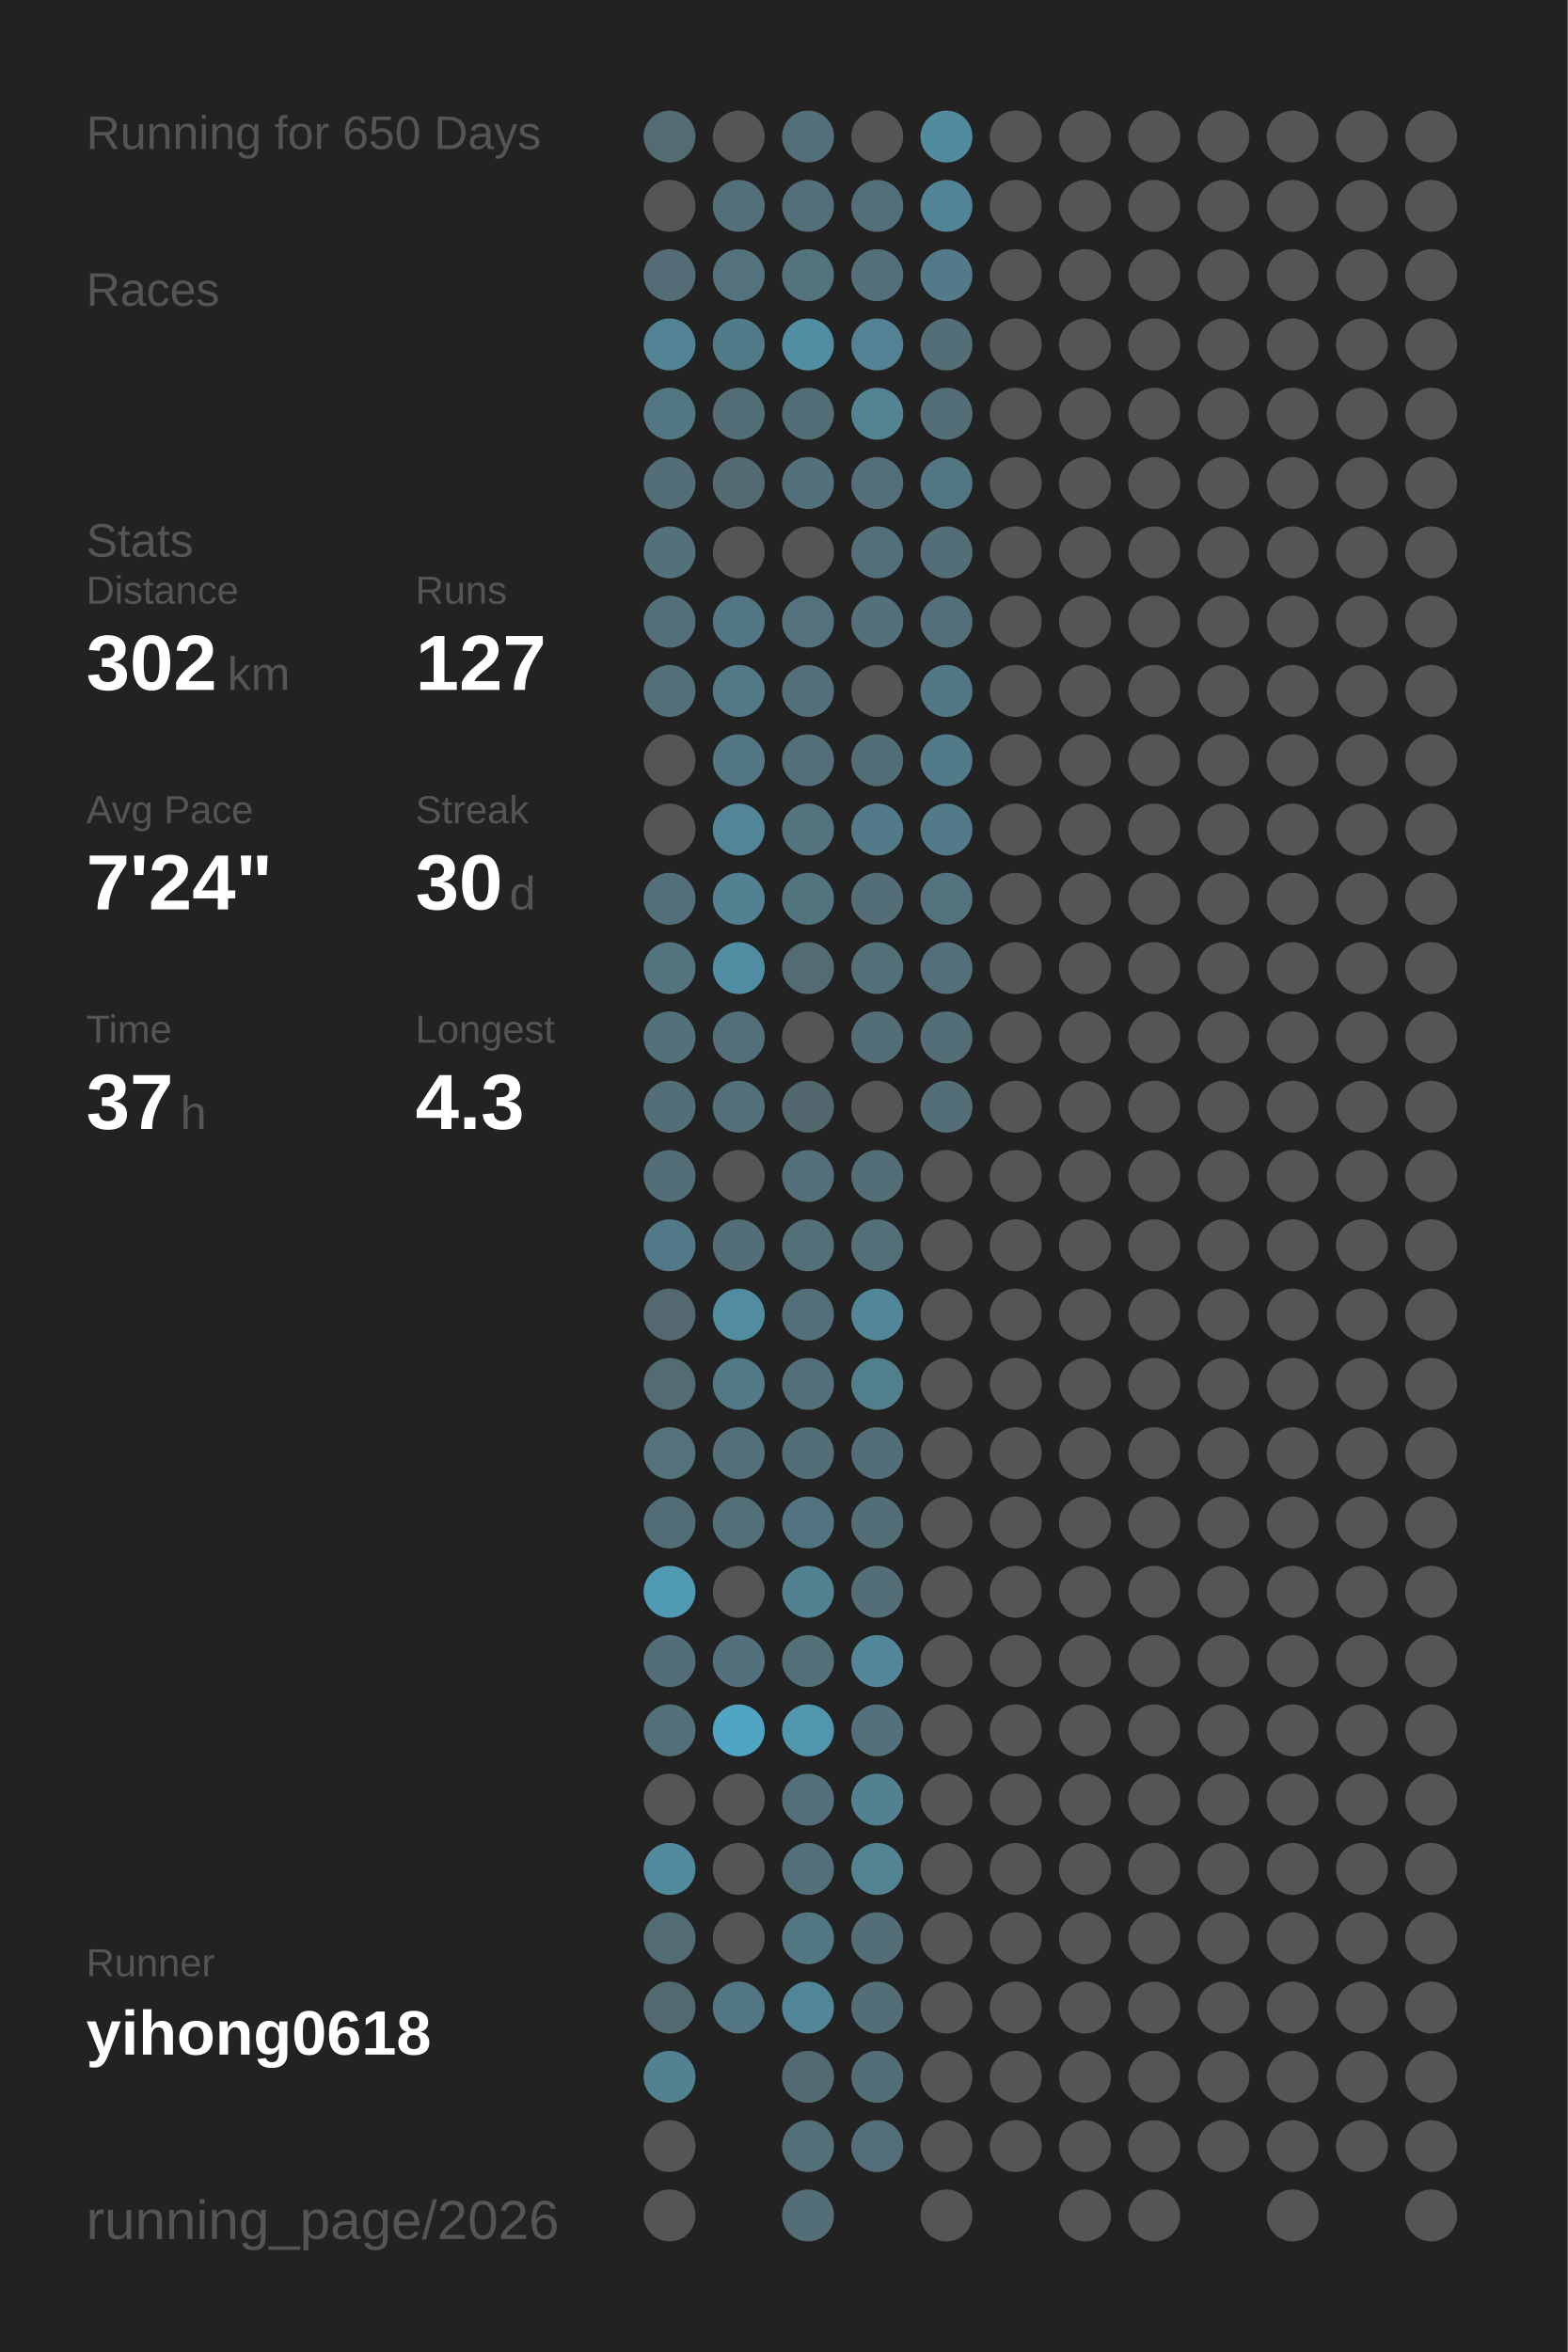
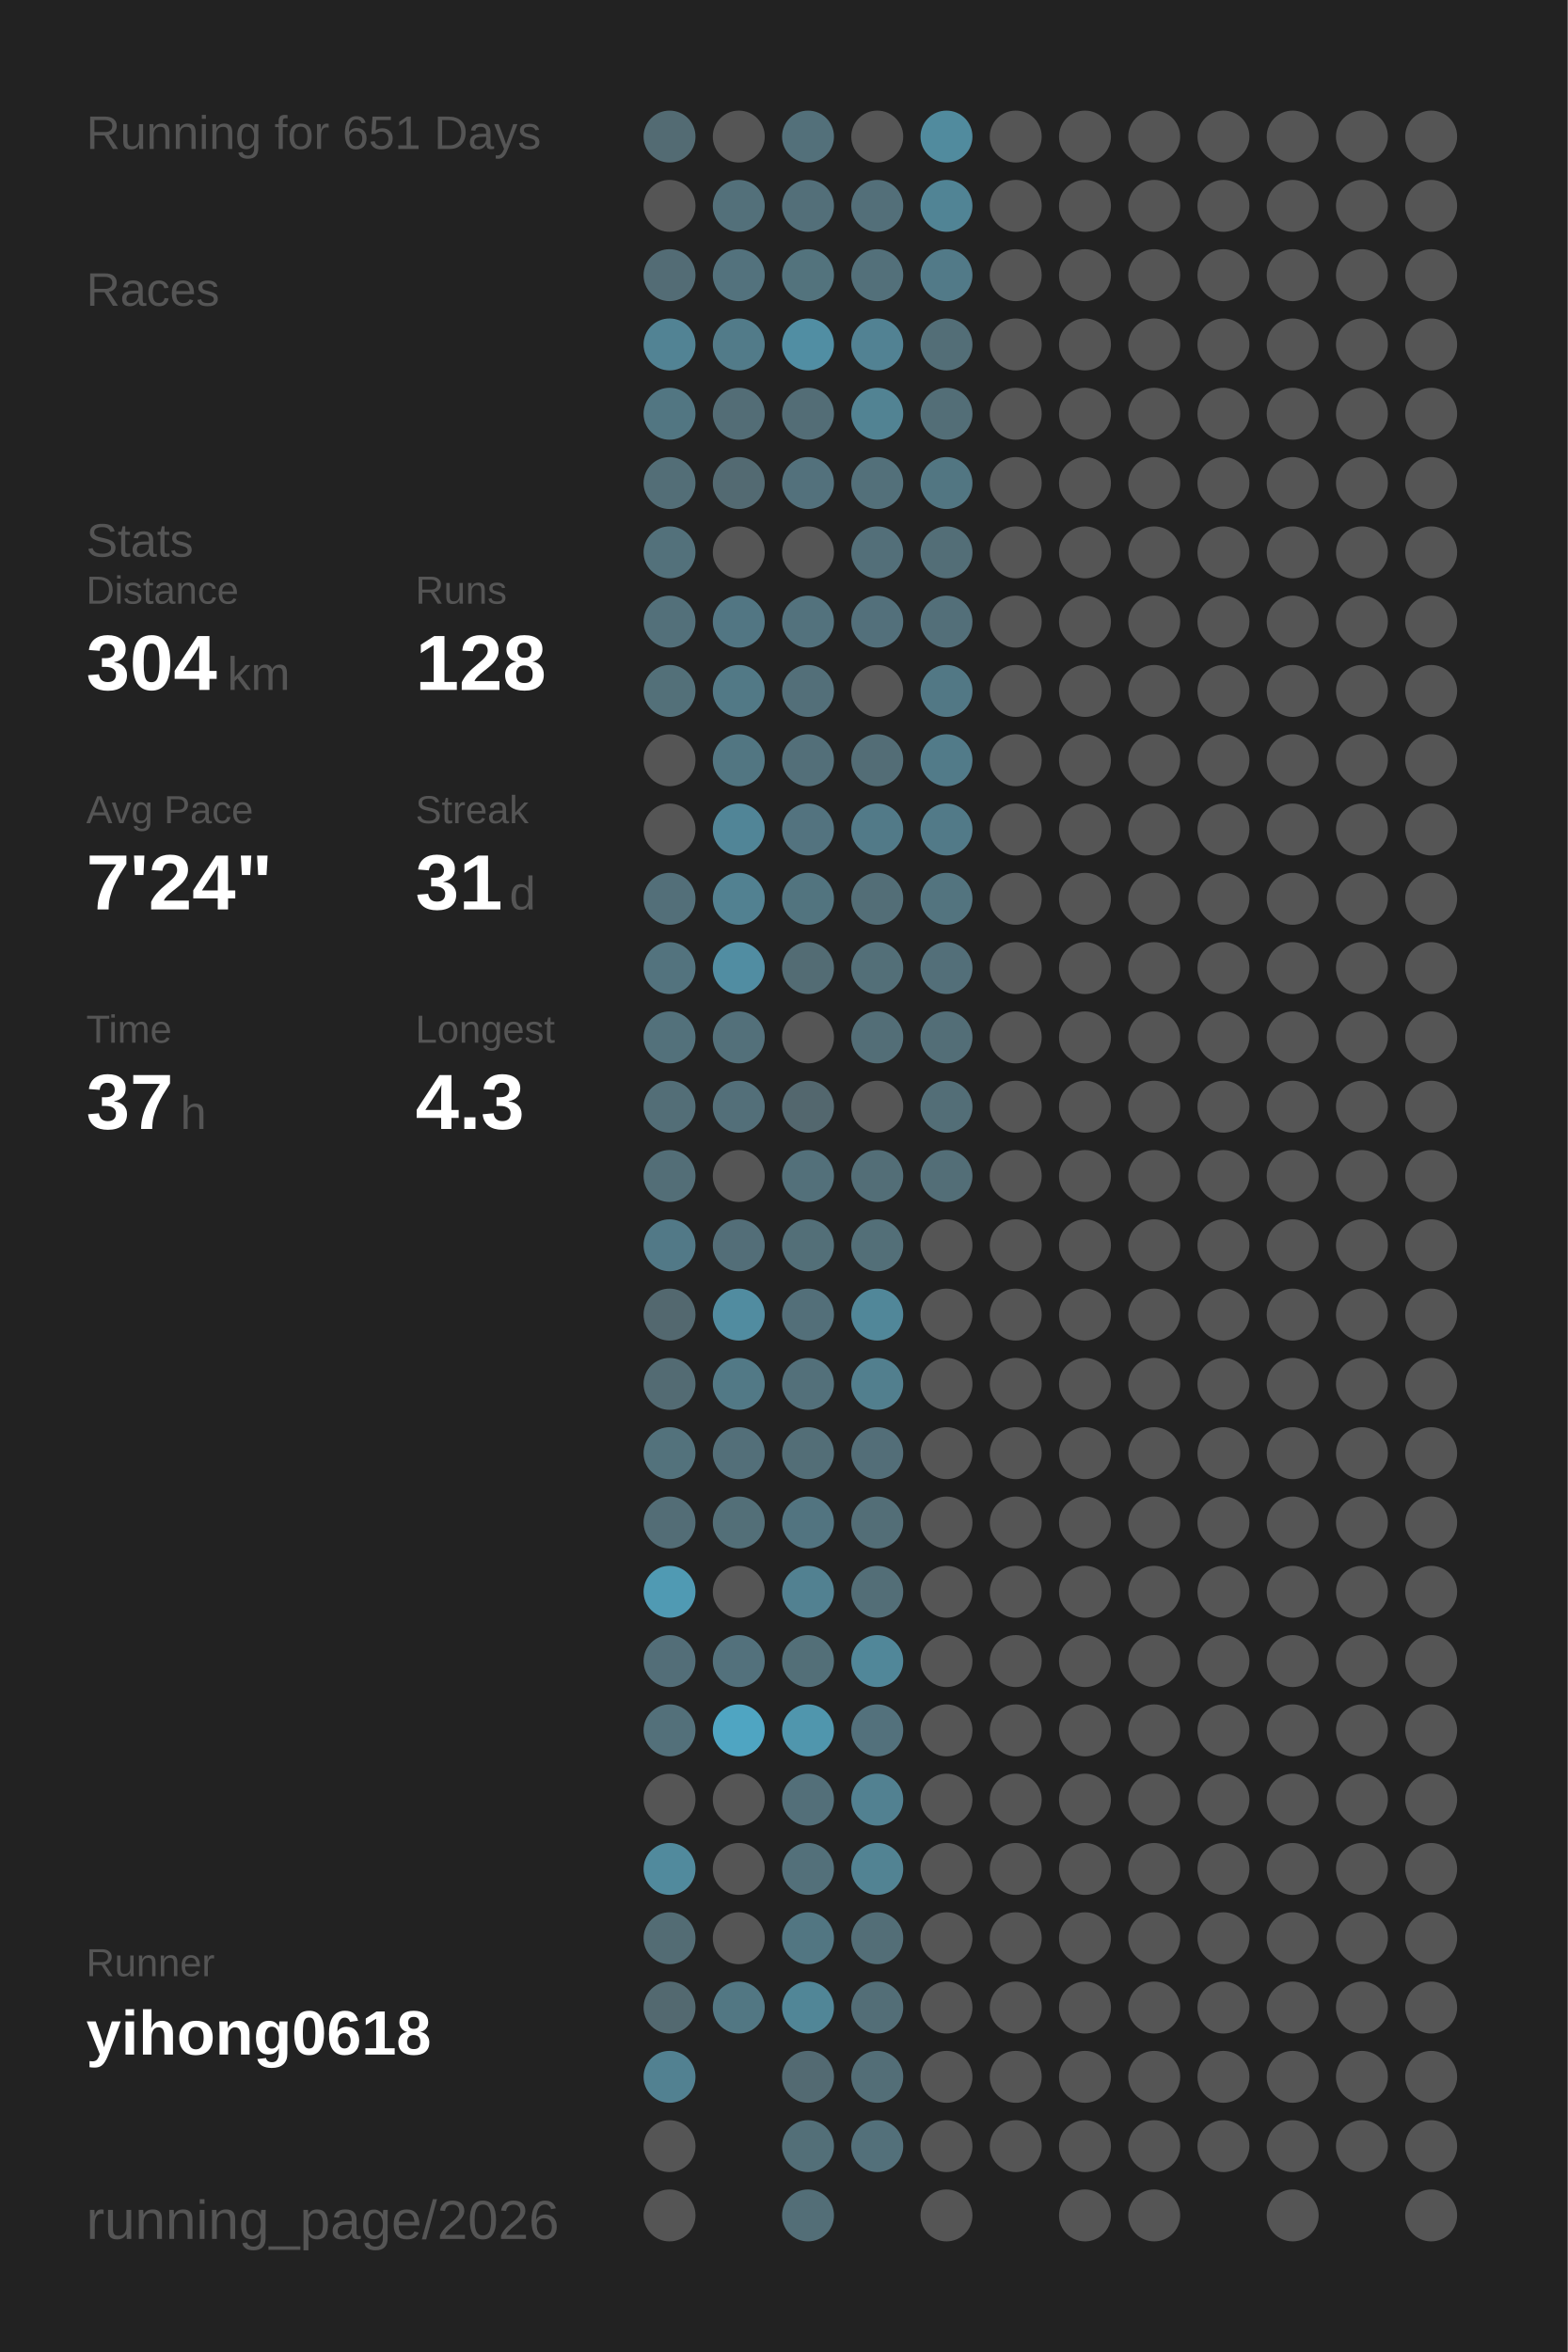
<svg xmlns="http://www.w3.org/2000/svg" baseProfile="full" height="300mm" version="1.1" viewBox="0,0,200,300" width="200mm">
  <defs />
  <rect fill="#222222" height="300" width="200" x="0" y="0" />
-   <text fill="#555555" style="font-size:6px; font-family:Arial;" x="11" y="19">Running for 650 Days</text>
+   <text fill="#555555" style="font-size:6px; font-family:Arial;" x="11" y="19">Running for 651 Days</text>
  <text fill="#555555" style="font-size:6px; font-family:Arial;" x="11" y="39">Races</text>
  <text fill="#555555" style="font-size:6px; font-family:Arial;" x="11" y="71">Stats</text>
  <text fill="#555555" style="font-size:5px; font-family:Arial;" x="11" y="77">Distance</text>
-   <text fill="#FFFFFF" style="font-size:10px; font-family:Arial; font-weight:bold;" x="11" y="88">302</text>
+   <text fill="#FFFFFF" style="font-size:10px; font-family:Arial; font-weight:bold;" x="11" y="88">304</text>
  <text fill="#555555" style="font-size:6px; font-family:Arial;" x="29" y="88">km</text>
  <text fill="#555555" style="font-size:5px; font-family:Arial;" x="53" y="77">Runs</text>
-   <text fill="#FFFFFF" style="font-size:10px; font-family:Arial; font-weight:bold;" x="53" y="88">127</text>
+   <text fill="#FFFFFF" style="font-size:10px; font-family:Arial; font-weight:bold;" x="53" y="88">128</text>
  <text fill="#555555" style="font-size:5px; font-family:Arial;" x="11" y="105">Avg Pace</text>
  <text fill="#FFFFFF" style="font-size:10px; font-family:Arial; font-weight:bold;" x="11" y="116">7'24"</text>
  <text fill="#555555" style="font-size:5px; font-family:Arial;" x="53" y="105">Streak</text>
-   <text fill="#FFFFFF" style="font-size:10px; font-family:Arial; font-weight:bold;" x="53" y="116">30</text>
+   <text fill="#FFFFFF" style="font-size:10px; font-family:Arial; font-weight:bold;" x="53" y="116">31</text>
  <text fill="#555555" style="font-size:6px; font-family:Arial;" x="65" y="116">d</text>
  <text fill="#555555" style="font-size:5px; font-family:Arial;" x="11" y="133">Time</text>
  <text fill="#FFFFFF" style="font-size:10px; font-family:Arial; font-weight:bold;" x="11" y="144">37</text>
  <text fill="#555555" style="font-size:6px; font-family:Arial;" x="23" y="144">h</text>
  <text fill="#555555" style="font-size:5px; font-family:Arial;" x="53" y="133">Longest</text>
  <text fill="#FFFFFF" style="font-size:10px; font-family:Arial; font-weight:bold;" x="53" y="144">4.3</text>
  <text fill="#555555" style="font-size:5px; font-family:Arial;" x="11" y="252.065">Runner</text>
  <text fill="#FFFFFF" style="font-size:8px; font-family:Arial; font-weight:bold;" x="11" y="262.065">yihong0618</text>
  <text fill="#555555" style="font-size:7px; font-family:Arial;" x="11" y="285.581">running_page/2026</text>
  <circle cx="85.417" cy="17.419" fill="#536b73" r="3.312" />
  <circle cx="85.417" cy="26.258" fill="#555555" r="3.312" />
  <circle cx="85.417" cy="35.097" fill="#536c75" r="3.312" />
  <circle cx="85.417" cy="43.935" fill="#528394" r="3.312" />
  <circle cx="85.417" cy="52.774" fill="#527682" r="3.312" />
  <circle cx="85.417" cy="61.613" fill="#536e77" r="3.312" />
  <circle cx="85.417" cy="70.452" fill="#53717b" r="3.312" />
  <circle cx="85.417" cy="79.29" fill="#53707a" r="3.312" />
  <circle cx="85.417" cy="88.129" fill="#537079" r="3.312" />
  <circle cx="85.417" cy="96.968" fill="#555555" r="3.312" />
  <circle cx="85.417" cy="105.806" fill="#555555" r="3.312" />
  <circle cx="85.417" cy="114.645" fill="#536f79" r="3.312" />
  <circle cx="85.417" cy="123.484" fill="#53737e" r="3.312" />
  <circle cx="85.417" cy="132.323" fill="#53717b" r="3.312" />
  <circle cx="85.417" cy="141.161" fill="#536e77" r="3.312" />
  <circle cx="85.417" cy="150" fill="#536e77" r="3.312" />
  <circle cx="85.417" cy="158.839" fill="#527987" r="3.312" />
  <circle cx="85.417" cy="167.677" fill="#53686f" r="3.312" />
  <circle cx="85.417" cy="176.516" fill="#536b73" r="3.312" />
  <circle cx="85.417" cy="185.355" fill="#53727c" r="3.312" />
  <circle cx="85.417" cy="194.194" fill="#536d76" r="3.312" />
  <circle cx="85.417" cy="203.032" fill="#509ab3" r="3.312" />
  <circle cx="85.417" cy="211.871" fill="#536e78" r="3.312" />
  <circle cx="85.417" cy="220.71" fill="#53707a" r="3.312" />
  <circle cx="85.417" cy="229.548" fill="#555555" r="3.312" />
  <circle cx="85.417" cy="238.387" fill="#518a9d" r="3.312" />
  <circle cx="85.417" cy="247.226" fill="#536c74" r="3.312" />
  <circle cx="85.417" cy="256.065" fill="#536970" r="3.312" />
  <circle cx="85.417" cy="264.903" fill="#528191" r="3.312" />
  <circle cx="85.417" cy="273.742" fill="#555555" r="3.312" />
  <circle cx="85.417" cy="282.581" fill="#555555" r="3.312" />
  <circle cx="94.25" cy="17.419" fill="#555555" r="3.312" />
  <circle cx="94.25" cy="26.258" fill="#53707a" r="3.312" />
  <circle cx="94.25" cy="35.097" fill="#53727d" r="3.312" />
  <circle cx="94.25" cy="43.935" fill="#527b89" r="3.312" />
  <circle cx="94.25" cy="52.774" fill="#536d76" r="3.312" />
  <circle cx="94.25" cy="61.613" fill="#536a72" r="3.312" />
  <circle cx="94.25" cy="70.452" fill="#555555" r="3.312" />
  <circle cx="94.25" cy="79.29" fill="#527683" r="3.312" />
  <circle cx="94.25" cy="88.129" fill="#527986" r="3.312" />
  <circle cx="94.25" cy="96.968" fill="#527682" r="3.312" />
  <circle cx="94.25" cy="105.806" fill="#518597" r="3.312" />
  <circle cx="94.25" cy="114.645" fill="#528191" r="3.312" />
  <circle cx="94.25" cy="123.484" fill="#518da2" r="3.312" />
  <circle cx="94.25" cy="132.323" fill="#53707a" r="3.312" />
  <circle cx="94.25" cy="141.161" fill="#536f79" r="3.312" />
  <circle cx="94.25" cy="150" fill="#555555" r="3.312" />
  <circle cx="94.25" cy="158.839" fill="#536e78" r="3.312" />
  <circle cx="94.25" cy="167.677" fill="#518ca0" r="3.312" />
  <circle cx="94.25" cy="176.516" fill="#527986" r="3.312" />
  <circle cx="94.25" cy="185.355" fill="#536f79" r="3.312" />
  <circle cx="94.25" cy="194.194" fill="#536f78" r="3.312" />
  <circle cx="94.25" cy="203.032" fill="#555555" r="3.312" />
  <circle cx="94.25" cy="211.871" fill="#53717c" r="3.312" />
  <circle cx="94.25" cy="220.71" fill="#4fa5c2" r="3.312" />
  <circle cx="94.25" cy="229.548" fill="#555555" r="3.312" />
  <circle cx="94.25" cy="238.387" fill="#555555" r="3.312" />
  <circle cx="94.25" cy="247.226" fill="#555555" r="3.312" />
  <circle cx="94.25" cy="256.065" fill="#527783" r="3.312" />
  <circle cx="103.083" cy="17.419" fill="#53707a" r="3.312" />
  <circle cx="103.083" cy="26.258" fill="#536f79" r="3.312" />
  <circle cx="103.083" cy="35.097" fill="#53737d" r="3.312" />
  <circle cx="103.083" cy="43.935" fill="#518ea3" r="3.312" />
  <circle cx="103.083" cy="52.774" fill="#536d76" r="3.312" />
  <circle cx="103.083" cy="61.613" fill="#53717c" r="3.312" />
  <circle cx="103.083" cy="70.452" fill="#555555" r="3.312" />
  <circle cx="103.083" cy="79.29" fill="#53727d" r="3.312" />
  <circle cx="103.083" cy="88.129" fill="#536f79" r="3.312" />
  <circle cx="103.083" cy="96.968" fill="#536f79" r="3.312" />
  <circle cx="103.083" cy="105.806" fill="#53737f" r="3.312" />
  <circle cx="103.083" cy="114.645" fill="#52747f" r="3.312" />
  <circle cx="103.083" cy="123.484" fill="#536c74" r="3.312" />
  <circle cx="103.083" cy="132.323" fill="#555555" r="3.312" />
  <circle cx="103.083" cy="141.161" fill="#53676e" r="3.312" />
  <circle cx="103.083" cy="150" fill="#53707a" r="3.312" />
  <circle cx="103.083" cy="158.839" fill="#536f78" r="3.312" />
  <circle cx="103.083" cy="167.677" fill="#536f79" r="3.312" />
  <circle cx="103.083" cy="176.516" fill="#53707a" r="3.312" />
  <circle cx="103.083" cy="185.355" fill="#536e77" r="3.312" />
  <circle cx="103.083" cy="194.194" fill="#527480" r="3.312" />
  <circle cx="103.083" cy="203.032" fill="#528191" r="3.312" />
  <circle cx="103.083" cy="211.871" fill="#536f78" r="3.312" />
  <circle cx="103.083" cy="220.71" fill="#5096ad" r="3.312" />
  <circle cx="103.083" cy="229.548" fill="#536f79" r="3.312" />
  <circle cx="103.083" cy="238.387" fill="#53707a" r="3.312" />
  <circle cx="103.083" cy="247.226" fill="#527682" r="3.312" />
  <circle cx="103.083" cy="256.065" fill="#518697" r="3.312" />
  <circle cx="103.083" cy="264.903" fill="#536a72" r="3.312" />
  <circle cx="103.083" cy="273.742" fill="#536f78" r="3.312" />
  <circle cx="103.083" cy="282.581" fill="#536e77" r="3.312" />
  <circle cx="111.917" cy="17.419" fill="#555555" r="3.312" />
  <circle cx="111.917" cy="26.258" fill="#536f79" r="3.312" />
  <circle cx="111.917" cy="35.097" fill="#53707a" r="3.312" />
  <circle cx="111.917" cy="43.935" fill="#528293" r="3.312" />
  <circle cx="111.917" cy="52.774" fill="#528393" r="3.312" />
  <circle cx="111.917" cy="61.613" fill="#53707a" r="3.312" />
  <circle cx="111.917" cy="70.452" fill="#536f79" r="3.312" />
  <circle cx="111.917" cy="79.29" fill="#53707b" r="3.312" />
  <circle cx="111.917" cy="88.129" fill="#555555" r="3.312" />
  <circle cx="111.917" cy="96.968" fill="#536d76" r="3.312" />
  <circle cx="111.917" cy="105.806" fill="#527a88" r="3.312" />
  <circle cx="111.917" cy="114.645" fill="#536e77" r="3.312" />
  <circle cx="111.917" cy="123.484" fill="#536f78" r="3.312" />
  <circle cx="111.917" cy="132.323" fill="#536e77" r="3.312" />
  <circle cx="111.917" cy="141.161" fill="#555555" r="3.312" />
  <circle cx="111.917" cy="150" fill="#536e77" r="3.312" />
  <circle cx="111.917" cy="158.839" fill="#536f78" r="3.312" />
  <circle cx="111.917" cy="167.677" fill="#518799" r="3.312" />
  <circle cx="111.917" cy="176.516" fill="#527f8e" r="3.312" />
  <circle cx="111.917" cy="185.355" fill="#536e78" r="3.312" />
  <circle cx="111.917" cy="194.194" fill="#536e77" r="3.312" />
  <circle cx="111.917" cy="203.032" fill="#536e77" r="3.312" />
  <circle cx="111.917" cy="211.871" fill="#518799" r="3.312" />
  <circle cx="111.917" cy="220.71" fill="#53717c" r="3.312" />
  <circle cx="111.917" cy="229.548" fill="#528191" r="3.312" />
  <circle cx="111.917" cy="238.387" fill="#528393" r="3.312" />
  <circle cx="111.917" cy="247.226" fill="#536e77" r="3.312" />
  <circle cx="111.917" cy="256.065" fill="#536e77" r="3.312" />
  <circle cx="111.917" cy="264.903" fill="#536e77" r="3.312" />
  <circle cx="111.917" cy="273.742" fill="#53707a" r="3.312" />
  <circle cx="120.75" cy="17.419" fill="#518b9e" r="3.312" />
  <circle cx="120.75" cy="26.258" fill="#518495" r="3.312" />
  <circle cx="120.75" cy="35.097" fill="#527a88" r="3.312" />
  <circle cx="120.75" cy="43.935" fill="#536e77" r="3.312" />
  <circle cx="120.75" cy="52.774" fill="#536e77" r="3.312" />
  <circle cx="120.75" cy="61.613" fill="#527682" r="3.312" />
  <circle cx="120.75" cy="70.452" fill="#536e77" r="3.312" />
  <circle cx="120.75" cy="79.29" fill="#536f79" r="3.312" />
  <circle cx="120.75" cy="88.129" fill="#527885" r="3.312" />
  <circle cx="120.75" cy="96.968" fill="#527b89" r="3.312" />
  <circle cx="120.75" cy="105.806" fill="#527a88" r="3.312" />
  <circle cx="120.75" cy="114.645" fill="#53747f" r="3.312" />
  <circle cx="120.75" cy="123.484" fill="#536f79" r="3.312" />
  <circle cx="120.75" cy="132.323" fill="#536e77" r="3.312" />
  <circle cx="120.75" cy="141.161" fill="#536e77" r="3.312" />
-   <circle cx="120.75" cy="150" fill="#555555" r="3.312" />
+   <circle cx="120.75" cy="150" fill="#536e77" r="3.312" />
  <circle cx="120.75" cy="158.839" fill="#555555" r="3.312" />
  <circle cx="120.75" cy="167.677" fill="#555555" r="3.312" />
  <circle cx="120.75" cy="176.516" fill="#555555" r="3.312" />
  <circle cx="120.75" cy="185.355" fill="#555555" r="3.312" />
  <circle cx="120.75" cy="194.194" fill="#555555" r="3.312" />
  <circle cx="120.75" cy="203.032" fill="#555555" r="3.312" />
  <circle cx="120.75" cy="211.871" fill="#555555" r="3.312" />
  <circle cx="120.75" cy="220.71" fill="#555555" r="3.312" />
  <circle cx="120.75" cy="229.548" fill="#555555" r="3.312" />
  <circle cx="120.75" cy="238.387" fill="#555555" r="3.312" />
  <circle cx="120.75" cy="247.226" fill="#555555" r="3.312" />
  <circle cx="120.75" cy="256.065" fill="#555555" r="3.312" />
  <circle cx="120.75" cy="264.903" fill="#555555" r="3.312" />
  <circle cx="120.75" cy="273.742" fill="#555555" r="3.312" />
  <circle cx="120.75" cy="282.581" fill="#555555" r="3.312" />
  <circle cx="129.583" cy="17.419" fill="#555555" r="3.312" />
  <circle cx="129.583" cy="26.258" fill="#555555" r="3.312" />
  <circle cx="129.583" cy="35.097" fill="#555555" r="3.312" />
  <circle cx="129.583" cy="43.935" fill="#555555" r="3.312" />
  <circle cx="129.583" cy="52.774" fill="#555555" r="3.312" />
  <circle cx="129.583" cy="61.613" fill="#555555" r="3.312" />
  <circle cx="129.583" cy="70.452" fill="#555555" r="3.312" />
  <circle cx="129.583" cy="79.29" fill="#555555" r="3.312" />
  <circle cx="129.583" cy="88.129" fill="#555555" r="3.312" />
  <circle cx="129.583" cy="96.968" fill="#555555" r="3.312" />
  <circle cx="129.583" cy="105.806" fill="#555555" r="3.312" />
  <circle cx="129.583" cy="114.645" fill="#555555" r="3.312" />
  <circle cx="129.583" cy="123.484" fill="#555555" r="3.312" />
  <circle cx="129.583" cy="132.323" fill="#555555" r="3.312" />
  <circle cx="129.583" cy="141.161" fill="#555555" r="3.312" />
  <circle cx="129.583" cy="150" fill="#555555" r="3.312" />
  <circle cx="129.583" cy="158.839" fill="#555555" r="3.312" />
  <circle cx="129.583" cy="167.677" fill="#555555" r="3.312" />
  <circle cx="129.583" cy="176.516" fill="#555555" r="3.312" />
  <circle cx="129.583" cy="185.355" fill="#555555" r="3.312" />
  <circle cx="129.583" cy="194.194" fill="#555555" r="3.312" />
  <circle cx="129.583" cy="203.032" fill="#555555" r="3.312" />
  <circle cx="129.583" cy="211.871" fill="#555555" r="3.312" />
  <circle cx="129.583" cy="220.71" fill="#555555" r="3.312" />
  <circle cx="129.583" cy="229.548" fill="#555555" r="3.312" />
  <circle cx="129.583" cy="238.387" fill="#555555" r="3.312" />
  <circle cx="129.583" cy="247.226" fill="#555555" r="3.312" />
  <circle cx="129.583" cy="256.065" fill="#555555" r="3.312" />
  <circle cx="129.583" cy="264.903" fill="#555555" r="3.312" />
  <circle cx="129.583" cy="273.742" fill="#555555" r="3.312" />
  <circle cx="138.417" cy="17.419" fill="#555555" r="3.312" />
  <circle cx="138.417" cy="26.258" fill="#555555" r="3.312" />
  <circle cx="138.417" cy="35.097" fill="#555555" r="3.312" />
  <circle cx="138.417" cy="43.935" fill="#555555" r="3.312" />
  <circle cx="138.417" cy="52.774" fill="#555555" r="3.312" />
  <circle cx="138.417" cy="61.613" fill="#555555" r="3.312" />
  <circle cx="138.417" cy="70.452" fill="#555555" r="3.312" />
  <circle cx="138.417" cy="79.29" fill="#555555" r="3.312" />
  <circle cx="138.417" cy="88.129" fill="#555555" r="3.312" />
  <circle cx="138.417" cy="96.968" fill="#555555" r="3.312" />
  <circle cx="138.417" cy="105.806" fill="#555555" r="3.312" />
  <circle cx="138.417" cy="114.645" fill="#555555" r="3.312" />
  <circle cx="138.417" cy="123.484" fill="#555555" r="3.312" />
  <circle cx="138.417" cy="132.323" fill="#555555" r="3.312" />
  <circle cx="138.417" cy="141.161" fill="#555555" r="3.312" />
  <circle cx="138.417" cy="150" fill="#555555" r="3.312" />
  <circle cx="138.417" cy="158.839" fill="#555555" r="3.312" />
  <circle cx="138.417" cy="167.677" fill="#555555" r="3.312" />
  <circle cx="138.417" cy="176.516" fill="#555555" r="3.312" />
  <circle cx="138.417" cy="185.355" fill="#555555" r="3.312" />
  <circle cx="138.417" cy="194.194" fill="#555555" r="3.312" />
  <circle cx="138.417" cy="203.032" fill="#555555" r="3.312" />
  <circle cx="138.417" cy="211.871" fill="#555555" r="3.312" />
  <circle cx="138.417" cy="220.71" fill="#555555" r="3.312" />
  <circle cx="138.417" cy="229.548" fill="#555555" r="3.312" />
  <circle cx="138.417" cy="238.387" fill="#555555" r="3.312" />
  <circle cx="138.417" cy="247.226" fill="#555555" r="3.312" />
  <circle cx="138.417" cy="256.065" fill="#555555" r="3.312" />
  <circle cx="138.417" cy="264.903" fill="#555555" r="3.312" />
  <circle cx="138.417" cy="273.742" fill="#555555" r="3.312" />
  <circle cx="138.417" cy="282.581" fill="#555555" r="3.312" />
  <circle cx="147.25" cy="17.419" fill="#555555" r="3.312" />
  <circle cx="147.25" cy="26.258" fill="#555555" r="3.312" />
  <circle cx="147.25" cy="35.097" fill="#555555" r="3.312" />
  <circle cx="147.25" cy="43.935" fill="#555555" r="3.312" />
  <circle cx="147.25" cy="52.774" fill="#555555" r="3.312" />
  <circle cx="147.25" cy="61.613" fill="#555555" r="3.312" />
  <circle cx="147.25" cy="70.452" fill="#555555" r="3.312" />
  <circle cx="147.25" cy="79.29" fill="#555555" r="3.312" />
  <circle cx="147.25" cy="88.129" fill="#555555" r="3.312" />
  <circle cx="147.25" cy="96.968" fill="#555555" r="3.312" />
  <circle cx="147.25" cy="105.806" fill="#555555" r="3.312" />
  <circle cx="147.25" cy="114.645" fill="#555555" r="3.312" />
  <circle cx="147.25" cy="123.484" fill="#555555" r="3.312" />
  <circle cx="147.25" cy="132.323" fill="#555555" r="3.312" />
  <circle cx="147.25" cy="141.161" fill="#555555" r="3.312" />
  <circle cx="147.25" cy="150" fill="#555555" r="3.312" />
  <circle cx="147.25" cy="158.839" fill="#555555" r="3.312" />
  <circle cx="147.25" cy="167.677" fill="#555555" r="3.312" />
  <circle cx="147.25" cy="176.516" fill="#555555" r="3.312" />
  <circle cx="147.25" cy="185.355" fill="#555555" r="3.312" />
  <circle cx="147.25" cy="194.194" fill="#555555" r="3.312" />
  <circle cx="147.25" cy="203.032" fill="#555555" r="3.312" />
  <circle cx="147.25" cy="211.871" fill="#555555" r="3.312" />
  <circle cx="147.25" cy="220.71" fill="#555555" r="3.312" />
  <circle cx="147.25" cy="229.548" fill="#555555" r="3.312" />
  <circle cx="147.25" cy="238.387" fill="#555555" r="3.312" />
  <circle cx="147.25" cy="247.226" fill="#555555" r="3.312" />
  <circle cx="147.25" cy="256.065" fill="#555555" r="3.312" />
  <circle cx="147.25" cy="264.903" fill="#555555" r="3.312" />
  <circle cx="147.25" cy="273.742" fill="#555555" r="3.312" />
  <circle cx="147.25" cy="282.581" fill="#555555" r="3.312" />
  <circle cx="156.083" cy="17.419" fill="#555555" r="3.312" />
  <circle cx="156.083" cy="26.258" fill="#555555" r="3.312" />
  <circle cx="156.083" cy="35.097" fill="#555555" r="3.312" />
  <circle cx="156.083" cy="43.935" fill="#555555" r="3.312" />
  <circle cx="156.083" cy="52.774" fill="#555555" r="3.312" />
  <circle cx="156.083" cy="61.613" fill="#555555" r="3.312" />
  <circle cx="156.083" cy="70.452" fill="#555555" r="3.312" />
  <circle cx="156.083" cy="79.29" fill="#555555" r="3.312" />
  <circle cx="156.083" cy="88.129" fill="#555555" r="3.312" />
  <circle cx="156.083" cy="96.968" fill="#555555" r="3.312" />
  <circle cx="156.083" cy="105.806" fill="#555555" r="3.312" />
  <circle cx="156.083" cy="114.645" fill="#555555" r="3.312" />
  <circle cx="156.083" cy="123.484" fill="#555555" r="3.312" />
  <circle cx="156.083" cy="132.323" fill="#555555" r="3.312" />
  <circle cx="156.083" cy="141.161" fill="#555555" r="3.312" />
  <circle cx="156.083" cy="150" fill="#555555" r="3.312" />
  <circle cx="156.083" cy="158.839" fill="#555555" r="3.312" />
  <circle cx="156.083" cy="167.677" fill="#555555" r="3.312" />
  <circle cx="156.083" cy="176.516" fill="#555555" r="3.312" />
  <circle cx="156.083" cy="185.355" fill="#555555" r="3.312" />
  <circle cx="156.083" cy="194.194" fill="#555555" r="3.312" />
  <circle cx="156.083" cy="203.032" fill="#555555" r="3.312" />
  <circle cx="156.083" cy="211.871" fill="#555555" r="3.312" />
  <circle cx="156.083" cy="220.71" fill="#555555" r="3.312" />
  <circle cx="156.083" cy="229.548" fill="#555555" r="3.312" />
  <circle cx="156.083" cy="238.387" fill="#555555" r="3.312" />
  <circle cx="156.083" cy="247.226" fill="#555555" r="3.312" />
  <circle cx="156.083" cy="256.065" fill="#555555" r="3.312" />
  <circle cx="156.083" cy="264.903" fill="#555555" r="3.312" />
  <circle cx="156.083" cy="273.742" fill="#555555" r="3.312" />
  <circle cx="164.917" cy="17.419" fill="#555555" r="3.312" />
  <circle cx="164.917" cy="26.258" fill="#555555" r="3.312" />
  <circle cx="164.917" cy="35.097" fill="#555555" r="3.312" />
  <circle cx="164.917" cy="43.935" fill="#555555" r="3.312" />
  <circle cx="164.917" cy="52.774" fill="#555555" r="3.312" />
  <circle cx="164.917" cy="61.613" fill="#555555" r="3.312" />
  <circle cx="164.917" cy="70.452" fill="#555555" r="3.312" />
  <circle cx="164.917" cy="79.29" fill="#555555" r="3.312" />
  <circle cx="164.917" cy="88.129" fill="#555555" r="3.312" />
  <circle cx="164.917" cy="96.968" fill="#555555" r="3.312" />
  <circle cx="164.917" cy="105.806" fill="#555555" r="3.312" />
  <circle cx="164.917" cy="114.645" fill="#555555" r="3.312" />
  <circle cx="164.917" cy="123.484" fill="#555555" r="3.312" />
  <circle cx="164.917" cy="132.323" fill="#555555" r="3.312" />
  <circle cx="164.917" cy="141.161" fill="#555555" r="3.312" />
  <circle cx="164.917" cy="150" fill="#555555" r="3.312" />
  <circle cx="164.917" cy="158.839" fill="#555555" r="3.312" />
  <circle cx="164.917" cy="167.677" fill="#555555" r="3.312" />
  <circle cx="164.917" cy="176.516" fill="#555555" r="3.312" />
  <circle cx="164.917" cy="185.355" fill="#555555" r="3.312" />
  <circle cx="164.917" cy="194.194" fill="#555555" r="3.312" />
  <circle cx="164.917" cy="203.032" fill="#555555" r="3.312" />
  <circle cx="164.917" cy="211.871" fill="#555555" r="3.312" />
  <circle cx="164.917" cy="220.71" fill="#555555" r="3.312" />
  <circle cx="164.917" cy="229.548" fill="#555555" r="3.312" />
  <circle cx="164.917" cy="238.387" fill="#555555" r="3.312" />
  <circle cx="164.917" cy="247.226" fill="#555555" r="3.312" />
  <circle cx="164.917" cy="256.065" fill="#555555" r="3.312" />
  <circle cx="164.917" cy="264.903" fill="#555555" r="3.312" />
  <circle cx="164.917" cy="273.742" fill="#555555" r="3.312" />
  <circle cx="164.917" cy="282.581" fill="#555555" r="3.312" />
  <circle cx="173.75" cy="17.419" fill="#555555" r="3.312" />
  <circle cx="173.75" cy="26.258" fill="#555555" r="3.312" />
  <circle cx="173.75" cy="35.097" fill="#555555" r="3.312" />
  <circle cx="173.75" cy="43.935" fill="#555555" r="3.312" />
  <circle cx="173.75" cy="52.774" fill="#555555" r="3.312" />
  <circle cx="173.75" cy="61.613" fill="#555555" r="3.312" />
  <circle cx="173.75" cy="70.452" fill="#555555" r="3.312" />
  <circle cx="173.75" cy="79.29" fill="#555555" r="3.312" />
  <circle cx="173.75" cy="88.129" fill="#555555" r="3.312" />
  <circle cx="173.75" cy="96.968" fill="#555555" r="3.312" />
  <circle cx="173.75" cy="105.806" fill="#555555" r="3.312" />
  <circle cx="173.75" cy="114.645" fill="#555555" r="3.312" />
  <circle cx="173.75" cy="123.484" fill="#555555" r="3.312" />
  <circle cx="173.75" cy="132.323" fill="#555555" r="3.312" />
  <circle cx="173.75" cy="141.161" fill="#555555" r="3.312" />
  <circle cx="173.75" cy="150" fill="#555555" r="3.312" />
  <circle cx="173.75" cy="158.839" fill="#555555" r="3.312" />
  <circle cx="173.75" cy="167.677" fill="#555555" r="3.312" />
  <circle cx="173.75" cy="176.516" fill="#555555" r="3.312" />
  <circle cx="173.75" cy="185.355" fill="#555555" r="3.312" />
  <circle cx="173.75" cy="194.194" fill="#555555" r="3.312" />
  <circle cx="173.75" cy="203.032" fill="#555555" r="3.312" />
  <circle cx="173.75" cy="211.871" fill="#555555" r="3.312" />
  <circle cx="173.75" cy="220.71" fill="#555555" r="3.312" />
  <circle cx="173.75" cy="229.548" fill="#555555" r="3.312" />
  <circle cx="173.75" cy="238.387" fill="#555555" r="3.312" />
  <circle cx="173.75" cy="247.226" fill="#555555" r="3.312" />
  <circle cx="173.75" cy="256.065" fill="#555555" r="3.312" />
  <circle cx="173.75" cy="264.903" fill="#555555" r="3.312" />
  <circle cx="173.75" cy="273.742" fill="#555555" r="3.312" />
  <circle cx="182.583" cy="17.419" fill="#555555" r="3.312" />
  <circle cx="182.583" cy="26.258" fill="#555555" r="3.312" />
  <circle cx="182.583" cy="35.097" fill="#555555" r="3.312" />
  <circle cx="182.583" cy="43.935" fill="#555555" r="3.312" />
  <circle cx="182.583" cy="52.774" fill="#555555" r="3.312" />
  <circle cx="182.583" cy="61.613" fill="#555555" r="3.312" />
  <circle cx="182.583" cy="70.452" fill="#555555" r="3.312" />
  <circle cx="182.583" cy="79.29" fill="#555555" r="3.312" />
  <circle cx="182.583" cy="88.129" fill="#555555" r="3.312" />
  <circle cx="182.583" cy="96.968" fill="#555555" r="3.312" />
  <circle cx="182.583" cy="105.806" fill="#555555" r="3.312" />
  <circle cx="182.583" cy="114.645" fill="#555555" r="3.312" />
  <circle cx="182.583" cy="123.484" fill="#555555" r="3.312" />
  <circle cx="182.583" cy="132.323" fill="#555555" r="3.312" />
  <circle cx="182.583" cy="141.161" fill="#555555" r="3.312" />
  <circle cx="182.583" cy="150" fill="#555555" r="3.312" />
  <circle cx="182.583" cy="158.839" fill="#555555" r="3.312" />
  <circle cx="182.583" cy="167.677" fill="#555555" r="3.312" />
  <circle cx="182.583" cy="176.516" fill="#555555" r="3.312" />
  <circle cx="182.583" cy="185.355" fill="#555555" r="3.312" />
  <circle cx="182.583" cy="194.194" fill="#555555" r="3.312" />
  <circle cx="182.583" cy="203.032" fill="#555555" r="3.312" />
  <circle cx="182.583" cy="211.871" fill="#555555" r="3.312" />
  <circle cx="182.583" cy="220.71" fill="#555555" r="3.312" />
  <circle cx="182.583" cy="229.548" fill="#555555" r="3.312" />
  <circle cx="182.583" cy="238.387" fill="#555555" r="3.312" />
  <circle cx="182.583" cy="247.226" fill="#555555" r="3.312" />
  <circle cx="182.583" cy="256.065" fill="#555555" r="3.312" />
  <circle cx="182.583" cy="264.903" fill="#555555" r="3.312" />
  <circle cx="182.583" cy="273.742" fill="#555555" r="3.312" />
  <circle cx="182.583" cy="282.581" fill="#555555" r="3.312" />
</svg>
